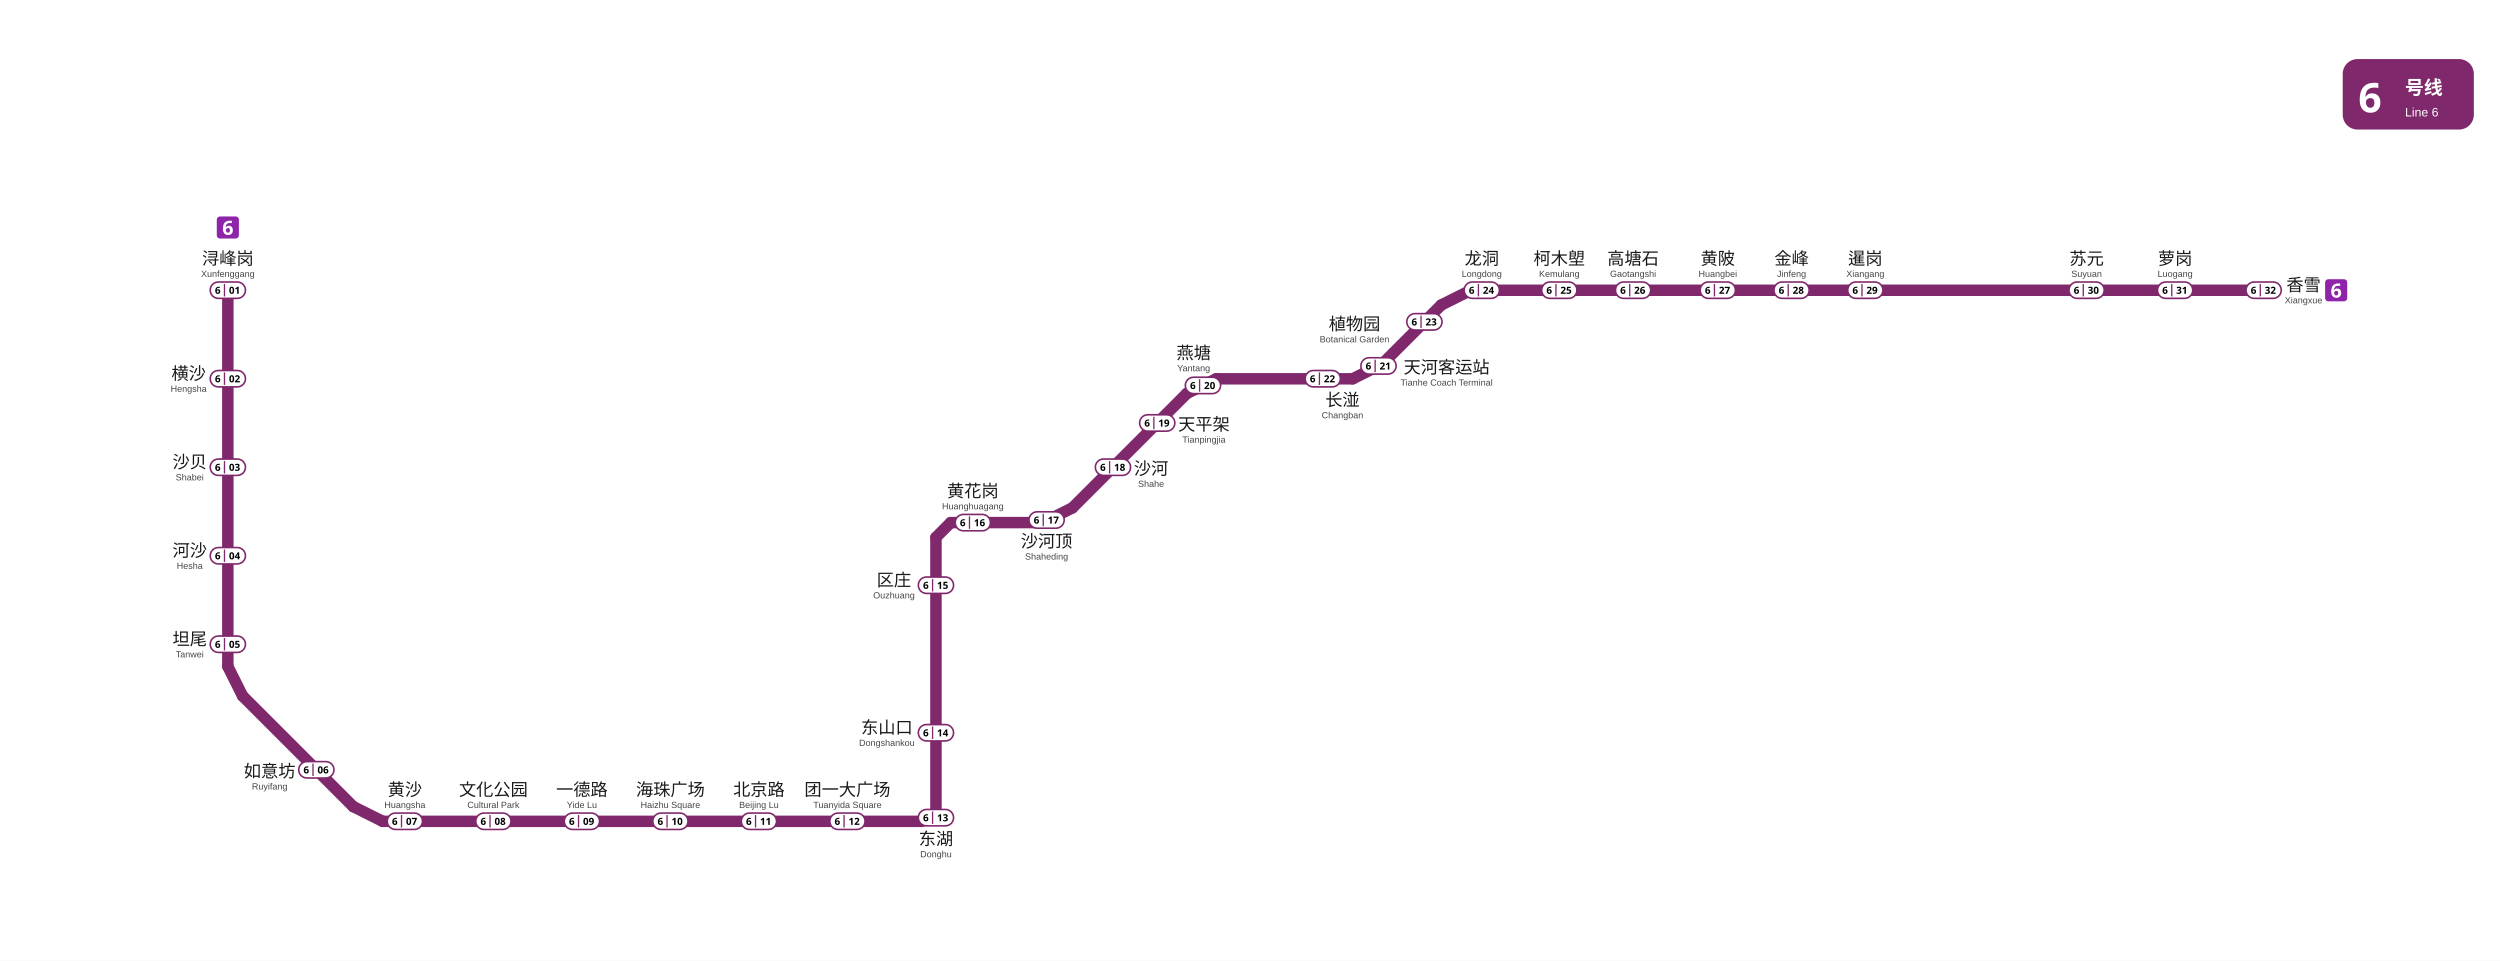
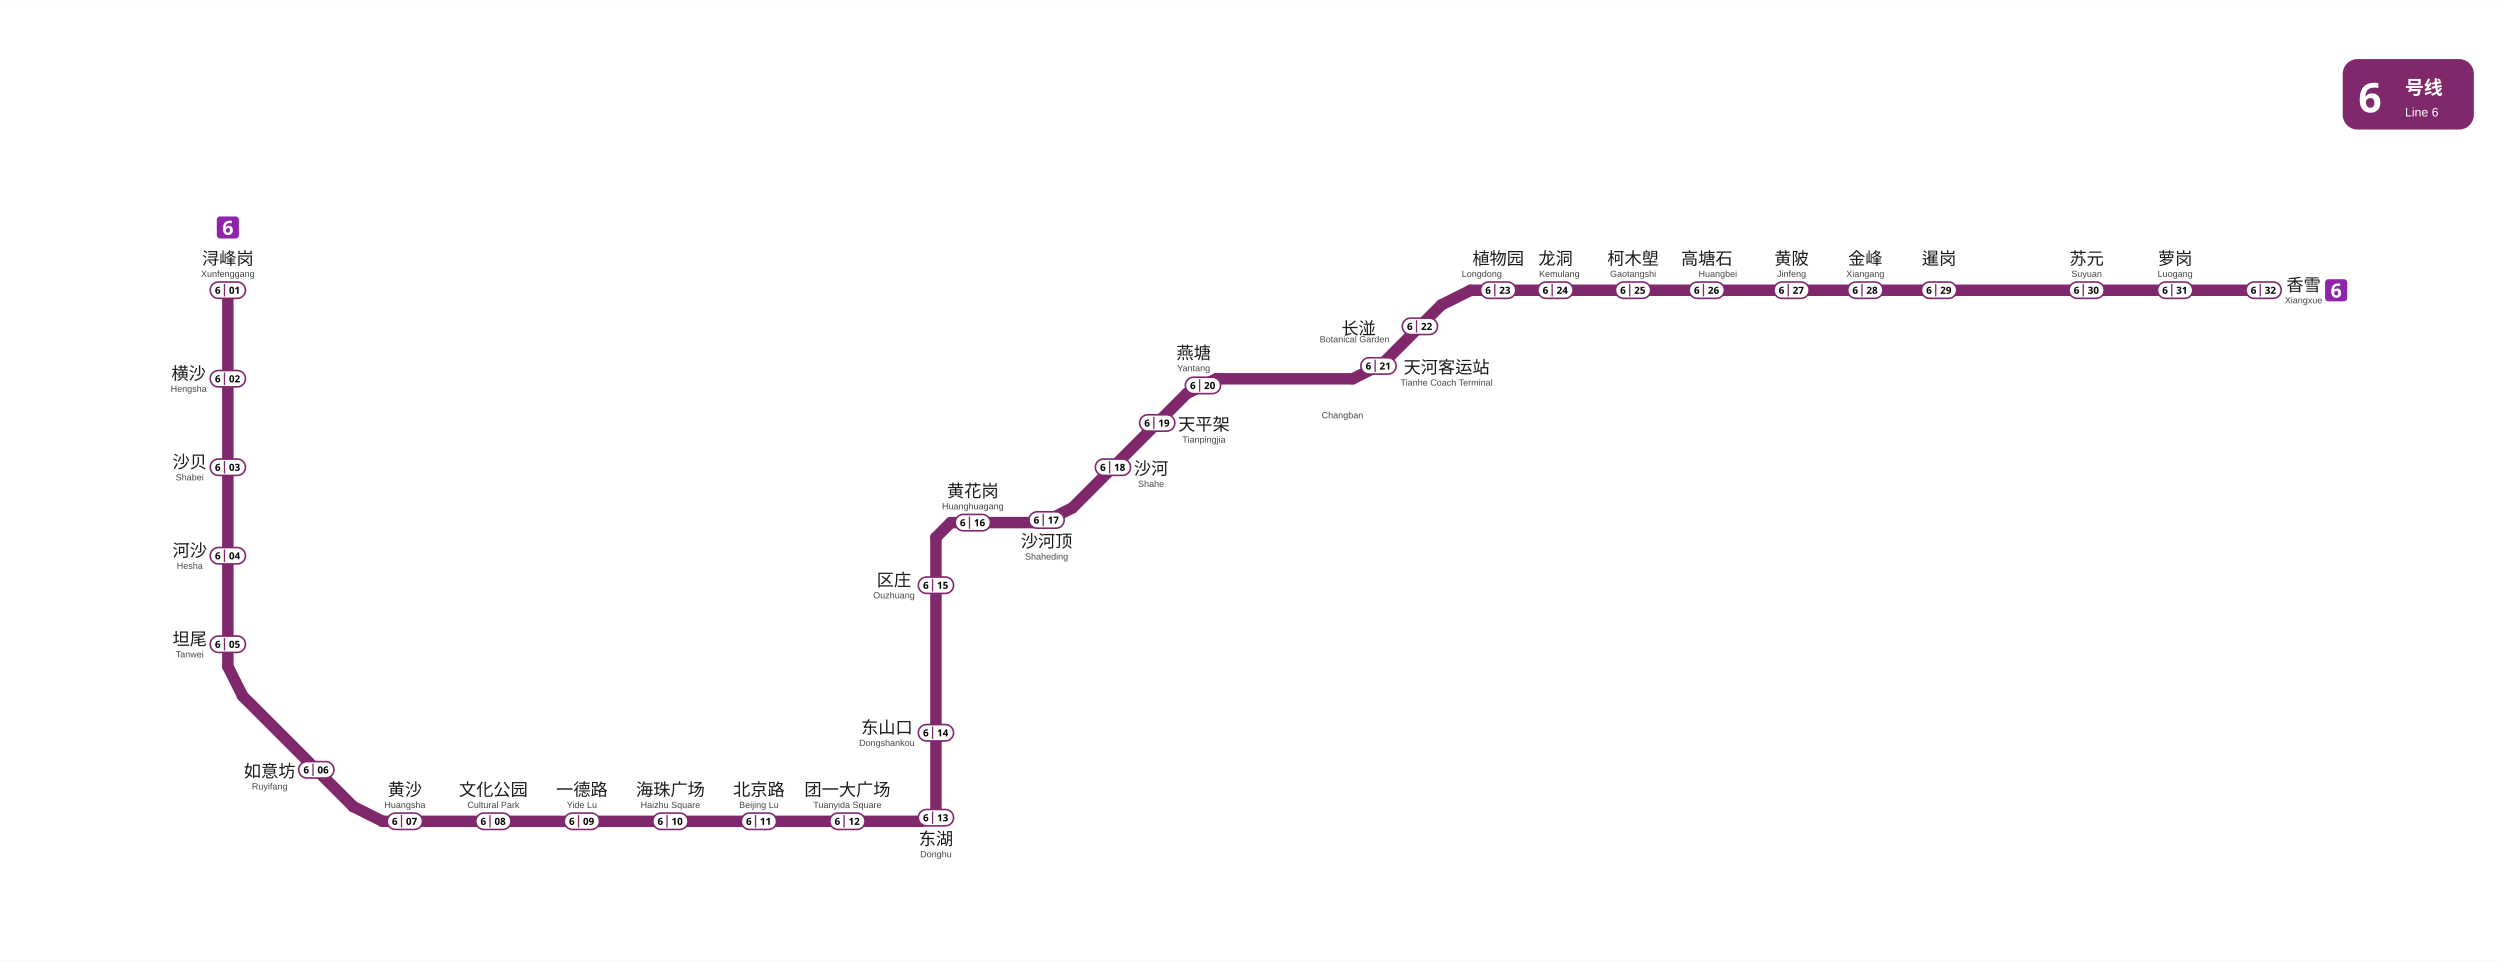
<svg xmlns="http://www.w3.org/2000/svg" viewBox="927.5 563.2 1525.2 586.0" data-pins="一德路,东山口,东湖,北京路,区庄,团一大广场,坦尾,天平架,天河客运站,如意坊,文化公园,暹岗,柯木塱,植物园,横沙,沙河,沙河顶,沙贝,河沙,浔峰岗,海珠广场,燕塘,苏元,萝岗,金峰,长湴,香雪,高塘石,黄沙,黄花岗,黄陂,龙洞" width="1525" height="586">
  <rect x="927.5" y="563.2" width="1525.245" height="586.05" fill="#ffffff" />
  <g id="走廊">
    <line x1="1066.50" y1="740.25" x2="1066.50" y2="969.75" style="fill:none;stroke:#80286c;stroke-width:7;stroke-linecap:round" />
    <line x1="1066.50" y1="969.75" x2="1075.50" y2="987.75" style="fill:none;stroke:#80286c;stroke-width:7;stroke-linecap:round" />
    <line x1="1075.50" y1="987.75" x2="1143.00" y2="1055.25" style="fill:none;stroke:#80286c;stroke-width:7;stroke-linecap:round" />
    <line x1="1143.00" y1="1055.25" x2="1161.00" y2="1064.25" style="fill:none;stroke:#80286c;stroke-width:7;stroke-linecap:round" />
    <line x1="1161.00" y1="1064.25" x2="1489.50" y2="1064.25" style="fill:none;stroke:#80286c;stroke-width:7;stroke-linecap:round" />
    <line x1="1489.50" y1="1064.25" x2="1498.50" y2="1062.00" style="fill:none;stroke:#80286c;stroke-width:7;stroke-linecap:round" />
    <line x1="1498.50" y1="891.00" x2="1498.50" y2="1062.00" style="fill:none;stroke:#80286c;stroke-width:7;stroke-linecap:round" />
    <line x1="1498.50" y1="891.00" x2="1507.50" y2="882.00" style="fill:none;stroke:#80286c;stroke-width:7;stroke-linecap:round" />
    <line x1="1507.50" y1="882.00" x2="1563.75" y2="882.00" style="fill:none;stroke:#80286c;stroke-width:7;stroke-linecap:round" />
    <line x1="1563.75" y1="882.00" x2="1581.75" y2="873.00" style="fill:none;stroke:#80286c;stroke-width:7;stroke-linecap:round" />
    <line x1="1581.75" y1="873.00" x2="1651.50" y2="803.25" style="fill:none;stroke:#80286c;stroke-width:7;stroke-linecap:round" />
    <line x1="1651.50" y1="803.25" x2="1669.50" y2="794.25" style="fill:none;stroke:#80286c;stroke-width:7;stroke-linecap:round" />
    <line x1="1669.50" y1="794.25" x2="1752.75" y2="794.25" style="fill:none;stroke:#80286c;stroke-width:7;stroke-linecap:round" />
    <line x1="1752.75" y1="794.25" x2="1770.75" y2="785.25" style="fill:none;stroke:#80286c;stroke-width:7;stroke-linecap:round" />
    <line x1="1770.75" y1="785.25" x2="1806.75" y2="749.25" style="fill:none;stroke:#80286c;stroke-width:7;stroke-linecap:round" />
    <line x1="1806.75" y1="749.25" x2="1824.75" y2="740.25" style="fill:none;stroke:#80286c;stroke-width:7;stroke-linecap:round" />
    <line x1="1824.75" y1="740.25" x2="2308.50" y2="740.25" style="fill:none;stroke:#80286c;stroke-width:7;stroke-linecap:round" />
  </g>
  <g id="线路徽标">
    <g data-badge="header" transform="translate(2356.74 599.2)" data-ink="#FFFFFF" data-box="2356.7,599.2,2436.7,642.2" data-chip="2356.7,599.2,2436.7,642.2">
      <rect x="0" y="0" width="80.0" height="43.0" rx="9.0" fill="#80286c" />
      <text x="9.5" y="32.5" font-family="'Microsoft YaHei', sans-serif" font-size="25" font-weight="bold" fill="#FFFFFF">6</text>
      <text x="38.0" y="21.5" font-family="'Microsoft YaHei', sans-serif" font-size="11.5" font-weight="600" fill="#FFFFFF">号线</text>
      <text x="38.0" y="35.0" font-family="Arial, sans-serif" font-size="7.5" fill="#FFFFFF">Line 6</text>
    </g>
    <g data-badge="chip" transform="translate(2346 733.505)" data-box="2346.0,733.5,2359.5,747.0">
      <path d="M11.54 13.49h-9.59c-1.07 0 -1.95 -0.88 -1.95 -1.95v-9.59c0 -1.07 0.88 -1.95 1.95 -1.95h9.59c1.07 0 1.95 0.88 1.95 1.95v9.59C13.49 12.61 12.61 13.49 11.54 13.49z" fill="#8E24AA" />
      <path d="M3.73 7.6c0 -0.49 0.04 -0.97 0.11 -1.46c0.07 -0.48 0.2 -0.94 0.38 -1.37c0.18 -0.43 0.43 -0.81 0.76 -1.14c0.32 -0.33 0.74 -0.59 1.24 -0.78c0.5 -0.19 1.11 -0.28 1.82 -0.28c0.17 0 0.36 0.01 0.59 0.02c0.22 0.01 0.41 0.03 0.56 0.07v1.45c-0.15 -0.03 -0.32 -0.06 -0.5 -0.08c-0.18 -0.02 -0.36 -0.04 -0.53 -0.04c-0.71 0 -1.26 0.11 -1.65 0.34c-0.39 0.22 -0.66 0.54 -0.82 0.94c-0.16 0.4 -0.25 0.87 -0.28 1.4h0.07c0.16 -0.28 0.39 -0.52 0.69 -0.71c0.3 -0.19 0.69 -0.29 1.17 -0.29c0.75 0 1.35 0.24 1.79 0.71c0.44 0.47 0.66 1.14 0.66 2c0 0.93 -0.26 1.66 -0.79 2.18c-0.52 0.53 -1.23 0.79 -2.13 0.79c-0.58 0 -1.11 -0.13 -1.58 -0.4c-0.47 -0.27 -0.85 -0.68 -1.13 -1.24C3.87 9.17 3.73 8.46 3.73 7.6zM6.82 9.91c0.35 0 0.64 -0.12 0.86 -0.37s0.34 -0.62 0.34 -1.13c0 -0.42 -0.1 -0.74 -0.29 -0.98c-0.19 -0.24 -0.48 -0.36 -0.88 -0.36c-0.27 0 -0.51 0.06 -0.7 0.18c-0.2 0.12 -0.35 0.27 -0.46 0.45c-0.11 0.18 -0.17 0.37 -0.17 0.56c0 0.26 0.05 0.52 0.14 0.78c0.1 0.26 0.24 0.47 0.44 0.63C6.31 9.83 6.54 9.91 6.82 9.91z" fill="#FFFFFF" />
    </g>
    <g data-badge="chip" transform="translate(1059.76 695.21)" data-box="1059.8,695.2,1073.2,708.7">
      <path d="M11.54 13.49h-9.59c-1.07 0 -1.95 -0.88 -1.95 -1.95v-9.59c0 -1.07 0.88 -1.95 1.95 -1.95h9.59c1.07 0 1.95 0.88 1.95 1.95v9.59C13.49 12.61 12.61 13.49 11.54 13.49z" fill="#8E24AA" />
      <path d="M3.73 7.6c0 -0.49 0.04 -0.97 0.11 -1.46c0.07 -0.48 0.2 -0.94 0.38 -1.37c0.18 -0.43 0.43 -0.81 0.76 -1.14c0.32 -0.33 0.74 -0.59 1.24 -0.78c0.5 -0.19 1.11 -0.28 1.82 -0.28c0.17 0 0.36 0.01 0.59 0.02c0.22 0.01 0.41 0.03 0.56 0.07v1.45c-0.15 -0.03 -0.32 -0.06 -0.5 -0.08c-0.18 -0.02 -0.36 -0.04 -0.53 -0.04c-0.71 0 -1.26 0.11 -1.65 0.34c-0.39 0.22 -0.66 0.54 -0.82 0.94c-0.16 0.4 -0.25 0.87 -0.28 1.4h0.07c0.16 -0.28 0.39 -0.52 0.69 -0.71c0.3 -0.19 0.69 -0.29 1.17 -0.29c0.75 0 1.35 0.24 1.79 0.71c0.44 0.47 0.66 1.14 0.66 2c0 0.93 -0.26 1.66 -0.79 2.18c-0.52 0.53 -1.23 0.79 -2.13 0.79c-0.58 0 -1.11 -0.13 -1.58 -0.4c-0.47 -0.27 -0.85 -0.68 -1.13 -1.24C3.87 9.17 3.73 8.46 3.73 7.6zM6.82 9.91c0.35 0 0.64 -0.12 0.86 -0.37s0.34 -0.62 0.34 -1.13c0 -0.42 -0.1 -0.74 -0.29 -0.98c-0.19 -0.24 -0.48 -0.36 -0.88 -0.36c-0.27 0 -0.51 0.06 -0.7 0.18c-0.2 0.12 -0.35 0.27 -0.46 0.45c-0.11 0.18 -0.17 0.37 -0.17 0.56c0 0.26 0.05 0.52 0.14 0.78c0.1 0.26 0.24 0.47 0.44 0.63C6.31 9.83 6.54 9.91 6.82 9.91z" fill="#FFFFFF" />
    </g>
  </g>
  <g id="站名标注" font-family="'Microsoft YaHei', 'PingFang SC', sans-serif">
    <text x="2332.85" y="740.73" text-anchor="middle" font-size="10.5" font-weight="500" fill="#1a1a1a">香雪</text>
    <text x="2332.85" y="748.23" text-anchor="middle" font-size="5.5" font-family="Arial, sans-serif" fill="#444444">Xiangxue</text>
    <text x="2254.50" y="724.60" text-anchor="middle" font-size="10.5" font-weight="500" fill="#1a1a1a">萝岗</text>
    <text x="2254.50" y="732.10" text-anchor="middle" font-size="5.5" font-family="Arial, sans-serif" fill="#444444">Luogang</text>
    <text x="2200.50" y="724.60" text-anchor="middle" font-size="10.5" font-weight="500" fill="#1a1a1a">苏元</text>
    <text x="2200.50" y="732.10" text-anchor="middle" font-size="5.5" font-family="Arial, sans-serif" fill="#444444">Suyuan</text>
-     <text x="2065.50" y="724.60" text-anchor="middle" font-size="10.5" font-weight="500" fill="#1a1a1a">暹岗</text>
+     <text x="2110.50" y="724.60" text-anchor="middle" font-size="10.5" font-weight="500" fill="#1a1a1a">暹岗</text>
    <text x="2065.50" y="732.10" text-anchor="middle" font-size="5.5" font-family="Arial, sans-serif" fill="#444444">Xiangang</text>
-     <text x="2020.50" y="724.60" text-anchor="middle" font-size="10.5" font-weight="500" fill="#1a1a1a">金峰</text>
+     <text x="2065.50" y="724.60" text-anchor="middle" font-size="10.5" font-weight="500" fill="#1a1a1a">金峰</text>
    <text x="2020.50" y="732.10" text-anchor="middle" font-size="5.5" font-family="Arial, sans-serif" fill="#444444">Jinfeng</text>
-     <text x="1975.50" y="724.60" text-anchor="middle" font-size="10.5" font-weight="500" fill="#1a1a1a">黄陂</text>
+     <text x="2020.50" y="724.60" text-anchor="middle" font-size="10.5" font-weight="500" fill="#1a1a1a">黄陂</text>
    <text x="1975.50" y="732.10" text-anchor="middle" font-size="5.5" font-family="Arial, sans-serif" fill="#444444">Huangbei</text>
-     <text x="1923.80" y="724.60" text-anchor="middle" font-size="10.5" font-weight="500" fill="#1a1a1a">高塘石</text>
+     <text x="1968.80" y="724.60" text-anchor="middle" font-size="10.5" font-weight="500" fill="#1a1a1a">高塘石</text>
    <text x="1923.80" y="732.10" text-anchor="middle" font-size="5.5" font-family="Arial, sans-serif" fill="#444444">Gaotangshi</text>
-     <text x="1878.80" y="724.60" text-anchor="middle" font-size="10.5" font-weight="500" fill="#1a1a1a">柯木塱</text>
+     <text x="1923.80" y="724.60" text-anchor="middle" font-size="10.5" font-weight="500" fill="#1a1a1a">柯木塱</text>
    <text x="1878.80" y="732.10" text-anchor="middle" font-size="5.5" font-family="Arial, sans-serif" fill="#444444">Kemulang</text>
-     <text x="1831.50" y="724.60" text-anchor="middle" font-size="10.5" font-weight="500" fill="#1a1a1a">龙洞</text>
+     <text x="1876.50" y="724.60" text-anchor="middle" font-size="10.5" font-weight="500" fill="#1a1a1a">龙洞</text>
    <text x="1831.50" y="732.10" text-anchor="middle" font-size="5.5" font-family="Arial, sans-serif" fill="#444444">Longdong</text>
-     <text x="1746.50" y="810.86" text-anchor="middle" font-size="10.5" font-weight="500" fill="#1a1a1a">长湴</text>
+     <text x="1756.35" y="767.28" text-anchor="middle" font-size="10.5" font-weight="500" fill="#1a1a1a">长湴</text>
    <text x="1746.50" y="818.36" text-anchor="middle" font-size="5.5" font-family="Arial, sans-serif" fill="#444444">Changban</text>
    <text x="1662.00" y="825.73" text-anchor="middle" font-size="10.5" font-weight="500" fill="#1a1a1a">天平架</text>
    <text x="1662.00" y="833.23" text-anchor="middle" font-size="5.5" font-family="Arial, sans-serif" fill="#444444">Tianpingjia</text>
    <text x="1629.75" y="852.73" text-anchor="middle" font-size="10.5" font-weight="500" fill="#1a1a1a">沙河</text>
    <text x="1629.75" y="860.23" text-anchor="middle" font-size="5.5" font-family="Arial, sans-serif" fill="#444444">Shahe</text>
    <text x="1472.90" y="920.73" text-anchor="middle" font-size="10.5" font-weight="500" fill="#1a1a1a">区庄</text>
    <text x="1472.90" y="928.23" text-anchor="middle" font-size="5.5" font-family="Arial, sans-serif" fill="#444444">Ouzhuang</text>
    <text x="1468.55" y="1010.73" text-anchor="middle" font-size="10.5" font-weight="500" fill="#1a1a1a">东山口</text>
    <text x="1468.55" y="1018.23" text-anchor="middle" font-size="5.5" font-family="Arial, sans-serif" fill="#444444">Dongshankou</text>
    <text x="1444.50" y="1048.60" text-anchor="middle" font-size="10.5" font-weight="500" fill="#1a1a1a">团一大广场</text>
    <text x="1444.50" y="1056.10" text-anchor="middle" font-size="5.5" font-family="Arial, sans-serif" fill="#444444">Tuanyida Square</text>
    <text x="1390.50" y="1048.60" text-anchor="middle" font-size="10.5" font-weight="500" fill="#1a1a1a">北京路</text>
    <text x="1390.50" y="1056.10" text-anchor="middle" font-size="5.5" font-family="Arial, sans-serif" fill="#444444">Beijing Lu</text>
    <text x="1336.50" y="1048.60" text-anchor="middle" font-size="10.5" font-weight="500" fill="#1a1a1a">海珠广场</text>
    <text x="1336.50" y="1056.10" text-anchor="middle" font-size="5.5" font-family="Arial, sans-serif" fill="#444444">Haizhu Square</text>
    <text x="1282.50" y="1048.60" text-anchor="middle" font-size="10.5" font-weight="500" fill="#1a1a1a">一德路</text>
    <text x="1282.50" y="1056.10" text-anchor="middle" font-size="5.5" font-family="Arial, sans-serif" fill="#444444">Yide Lu</text>
    <text x="1228.50" y="1048.60" text-anchor="middle" font-size="10.5" font-weight="500" fill="#1a1a1a">文化公园</text>
    <text x="1228.50" y="1056.10" text-anchor="middle" font-size="5.5" font-family="Arial, sans-serif" fill="#444444">Cultural Park</text>
    <text x="1174.50" y="1048.60" text-anchor="middle" font-size="10.5" font-weight="500" fill="#1a1a1a">黄沙</text>
    <text x="1174.50" y="1056.10" text-anchor="middle" font-size="5.5" font-family="Arial, sans-serif" fill="#444444">Huangsha</text>
    <text x="1092.00" y="1037.33" text-anchor="middle" font-size="10.5" font-weight="500" fill="#1a1a1a">如意坊</text>
    <text x="1092.00" y="1044.83" text-anchor="middle" font-size="5.5" font-family="Arial, sans-serif" fill="#444444">Ruyifang</text>
    <text x="1043.25" y="956.73" text-anchor="middle" font-size="10.5" font-weight="500" fill="#1a1a1a">坦尾</text>
    <text x="1043.25" y="964.23" text-anchor="middle" font-size="5.5" font-family="Arial, sans-serif" fill="#444444">Tanwei</text>
    <text x="1043.25" y="902.73" text-anchor="middle" font-size="10.5" font-weight="500" fill="#1a1a1a">河沙</text>
    <text x="1043.25" y="910.23" text-anchor="middle" font-size="5.5" font-family="Arial, sans-serif" fill="#444444">Hesha</text>
    <text x="1043.25" y="848.73" text-anchor="middle" font-size="10.5" font-weight="500" fill="#1a1a1a">沙贝</text>
    <text x="1043.25" y="856.23" text-anchor="middle" font-size="5.5" font-family="Arial, sans-serif" fill="#444444">Shabei</text>
    <text x="1042.60" y="794.73" text-anchor="middle" font-size="10.5" font-weight="500" fill="#1a1a1a">横沙</text>
    <text x="1042.60" y="802.23" text-anchor="middle" font-size="5.5" font-family="Arial, sans-serif" fill="#444444">Hengsha</text>
    <text x="1066.50" y="724.60" text-anchor="middle" font-size="10.5" font-weight="500" fill="#1a1a1a">浔峰岗</text>
    <text x="1066.50" y="732.10" text-anchor="middle" font-size="5.5" font-family="Arial, sans-serif" fill="#444444">Xunfenggang</text>
-     <text x="1753.85" y="764.53" text-anchor="middle" font-size="10.5" font-weight="500" fill="#1a1a1a">植物园</text>
+     <text x="1841.50" y="724.60" text-anchor="middle" font-size="10.5" font-weight="500" fill="#1a1a1a">植物园</text>
    <text x="1753.85" y="772.03" text-anchor="middle" font-size="5.5" font-family="Arial, sans-serif" fill="#444444">Botanical Garden</text>
    <text x="1810.04" y="790.93" text-anchor="middle" font-size="10.5" font-weight="500" fill="#1a1a1a">天河客运站</text>
    <text x="1810.04" y="798.43" text-anchor="middle" font-size="5.5" font-family="Arial, sans-serif" fill="#444444">Tianhe Coach Terminal</text>
    <text x="1655.74" y="782.16" text-anchor="middle" font-size="10.5" font-weight="500" fill="#1a1a1a">燕塘</text>
    <text x="1655.74" y="789.66" text-anchor="middle" font-size="5.5" font-family="Arial, sans-serif" fill="#444444">Yantang</text>
    <text x="1566.00" y="897.06" text-anchor="middle" font-size="10.5" font-weight="500" fill="#1a1a1a">沙河顶</text>
    <text x="1566.00" y="904.56" text-anchor="middle" font-size="5.5" font-family="Arial, sans-serif" fill="#444444">Shaheding</text>
    <text x="1521.00" y="866.40" text-anchor="middle" font-size="10.5" font-weight="500" fill="#1a1a1a">黄花岗</text>
    <text x="1521.00" y="873.90" text-anchor="middle" font-size="5.5" font-family="Arial, sans-serif" fill="#444444">Huanghuagang</text>
    <text x="1498.50" y="1078.66" text-anchor="middle" font-size="10.5" font-weight="500" fill="#1a1a1a">东湖</text>
    <text x="1498.50" y="1086.16" text-anchor="middle" font-size="5.5" font-family="Arial, sans-serif" fill="#444444">Donghu</text>
  </g>
  <g id="编号牌" font-family="'Microsoft YaHei', 'PingFang SC', sans-serif">
    <rect x="2297.75" y="735.20" width="21.50" height="10.00" rx="5.00" fill="#FFFFFF" stroke="#80286c" stroke-width="1.0" />
    <line x1="2306.45" y1="736.40" x2="2306.45" y2="744.00" stroke="#80286c" stroke-width="0.8" />
    <text x="2302.35" y="740.08" text-anchor="middle" dominant-baseline="central" font-size="6.0" font-weight="700" fill="#000000">6</text>
    <text x="2312.60" y="740.08" text-anchor="middle" dominant-baseline="central" font-size="6.0" font-weight="700" fill="#000000">32</text>
    <rect x="2243.75" y="735.20" width="21.50" height="10.00" rx="5.00" fill="#FFFFFF" stroke="#80286c" stroke-width="1.0" />
    <line x1="2252.45" y1="736.40" x2="2252.45" y2="744.00" stroke="#80286c" stroke-width="0.8" />
    <text x="2248.35" y="740.08" text-anchor="middle" dominant-baseline="central" font-size="6.0" font-weight="700" fill="#000000">6</text>
    <text x="2258.60" y="740.08" text-anchor="middle" dominant-baseline="central" font-size="6.0" font-weight="700" fill="#000000">31</text>
    <rect x="2189.75" y="735.20" width="21.50" height="10.00" rx="5.00" fill="#FFFFFF" stroke="#80286c" stroke-width="1.0" />
    <line x1="2198.45" y1="736.40" x2="2198.45" y2="744.00" stroke="#80286c" stroke-width="0.8" />
    <text x="2194.35" y="740.08" text-anchor="middle" dominant-baseline="central" font-size="6.0" font-weight="700" fill="#000000">6</text>
    <text x="2204.60" y="740.08" text-anchor="middle" dominant-baseline="central" font-size="6.0" font-weight="700" fill="#000000">30</text>
+     <rect x="2099.75" y="735.20" width="21.50" height="10.00" rx="5.00" fill="#FFFFFF" stroke="#80286c" stroke-width="1.0" />
+     <line x1="2108.45" y1="736.40" x2="2108.45" y2="744.00" stroke="#80286c" stroke-width="0.8" />
+     <text x="2104.35" y="740.08" text-anchor="middle" dominant-baseline="central" font-size="6.0" font-weight="700" fill="#000000">6</text>
+     <text x="2114.60" y="740.08" text-anchor="middle" dominant-baseline="central" font-size="6.0" font-weight="700" fill="#000000">29</text>
    <rect x="2054.75" y="735.20" width="21.50" height="10.00" rx="5.00" fill="#FFFFFF" stroke="#80286c" stroke-width="1.0" />
    <line x1="2063.45" y1="736.40" x2="2063.45" y2="744.00" stroke="#80286c" stroke-width="0.8" />
    <text x="2059.35" y="740.08" text-anchor="middle" dominant-baseline="central" font-size="6.0" font-weight="700" fill="#000000">6</text>
-     <text x="2069.60" y="740.08" text-anchor="middle" dominant-baseline="central" font-size="6.0" font-weight="700" fill="#000000">29</text>
+     <text x="2069.60" y="740.08" text-anchor="middle" dominant-baseline="central" font-size="6.0" font-weight="700" fill="#000000">28</text>
    <rect x="2009.75" y="735.20" width="21.50" height="10.00" rx="5.00" fill="#FFFFFF" stroke="#80286c" stroke-width="1.0" />
    <line x1="2018.45" y1="736.40" x2="2018.45" y2="744.00" stroke="#80286c" stroke-width="0.8" />
    <text x="2014.35" y="740.08" text-anchor="middle" dominant-baseline="central" font-size="6.0" font-weight="700" fill="#000000">6</text>
-     <text x="2024.60" y="740.08" text-anchor="middle" dominant-baseline="central" font-size="6.0" font-weight="700" fill="#000000">28</text>
-     <rect x="1964.75" y="735.20" width="21.50" height="10.00" rx="5.00" fill="#FFFFFF" stroke="#80286c" stroke-width="1.0" />
-     <line x1="1973.45" y1="736.40" x2="1973.45" y2="744.00" stroke="#80286c" stroke-width="0.8" />
-     <text x="1969.35" y="740.08" text-anchor="middle" dominant-baseline="central" font-size="6.0" font-weight="700" fill="#000000">6</text>
-     <text x="1979.60" y="740.08" text-anchor="middle" dominant-baseline="central" font-size="6.0" font-weight="700" fill="#000000">27</text>
+     <text x="2024.60" y="740.08" text-anchor="middle" dominant-baseline="central" font-size="6.0" font-weight="700" fill="#000000">27</text>
+     <rect x="1958.05" y="735.20" width="21.50" height="10.00" rx="5.00" fill="#FFFFFF" stroke="#80286c" stroke-width="1.0" />
+     <line x1="1966.75" y1="736.40" x2="1966.75" y2="744.00" stroke="#80286c" stroke-width="0.8" />
+     <text x="1962.65" y="740.08" text-anchor="middle" dominant-baseline="central" font-size="6.0" font-weight="700" fill="#000000">6</text>
+     <text x="1972.90" y="740.08" text-anchor="middle" dominant-baseline="central" font-size="6.0" font-weight="700" fill="#000000">26</text>
    <rect x="1913.05" y="735.20" width="21.50" height="10.00" rx="5.00" fill="#FFFFFF" stroke="#80286c" stroke-width="1.0" />
    <line x1="1921.75" y1="736.40" x2="1921.75" y2="744.00" stroke="#80286c" stroke-width="0.8" />
    <text x="1917.65" y="740.08" text-anchor="middle" dominant-baseline="central" font-size="6.0" font-weight="700" fill="#000000">6</text>
-     <text x="1927.90" y="740.08" text-anchor="middle" dominant-baseline="central" font-size="6.0" font-weight="700" fill="#000000">26</text>
-     <rect x="1868.05" y="735.20" width="21.50" height="10.00" rx="5.00" fill="#FFFFFF" stroke="#80286c" stroke-width="1.0" />
-     <line x1="1876.75" y1="736.40" x2="1876.75" y2="744.00" stroke="#80286c" stroke-width="0.8" />
-     <text x="1872.65" y="740.08" text-anchor="middle" dominant-baseline="central" font-size="6.0" font-weight="700" fill="#000000">6</text>
-     <text x="1882.90" y="740.08" text-anchor="middle" dominant-baseline="central" font-size="6.0" font-weight="700" fill="#000000">25</text>
-     <rect x="1820.75" y="735.20" width="21.50" height="10.00" rx="5.00" fill="#FFFFFF" stroke="#80286c" stroke-width="1.0" />
-     <line x1="1829.45" y1="736.40" x2="1829.45" y2="744.00" stroke="#80286c" stroke-width="0.8" />
-     <text x="1825.35" y="740.08" text-anchor="middle" dominant-baseline="central" font-size="6.0" font-weight="700" fill="#000000">6</text>
-     <text x="1835.60" y="740.08" text-anchor="middle" dominant-baseline="central" font-size="6.0" font-weight="700" fill="#000000">24</text>
-     <rect x="1785.75" y="754.50" width="21.50" height="10.00" rx="5.00" fill="#FFFFFF" stroke="#80286c" stroke-width="1.0" />
-     <line x1="1794.45" y1="755.70" x2="1794.45" y2="763.30" stroke="#80286c" stroke-width="0.8" />
-     <text x="1790.35" y="759.38" text-anchor="middle" dominant-baseline="central" font-size="6.0" font-weight="700" fill="#000000">6</text>
-     <text x="1800.60" y="759.38" text-anchor="middle" dominant-baseline="central" font-size="6.0" font-weight="700" fill="#000000">23</text>
-     <rect x="1723.75" y="789.20" width="21.50" height="10.00" rx="5.00" fill="#FFFFFF" stroke="#80286c" stroke-width="1.0" />
-     <line x1="1732.45" y1="790.40" x2="1732.45" y2="798.00" stroke="#80286c" stroke-width="0.8" />
-     <text x="1728.35" y="794.08" text-anchor="middle" dominant-baseline="central" font-size="6.0" font-weight="700" fill="#000000">6</text>
-     <text x="1738.60" y="794.08" text-anchor="middle" dominant-baseline="central" font-size="6.0" font-weight="700" fill="#000000">22</text>
+     <text x="1927.90" y="740.08" text-anchor="middle" dominant-baseline="central" font-size="6.0" font-weight="700" fill="#000000">25</text>
+     <rect x="1865.75" y="735.20" width="21.50" height="10.00" rx="5.00" fill="#FFFFFF" stroke="#80286c" stroke-width="1.0" />
+     <line x1="1874.45" y1="736.40" x2="1874.45" y2="744.00" stroke="#80286c" stroke-width="0.8" />
+     <text x="1870.35" y="740.08" text-anchor="middle" dominant-baseline="central" font-size="6.0" font-weight="700" fill="#000000">6</text>
+     <text x="1880.60" y="740.08" text-anchor="middle" dominant-baseline="central" font-size="6.0" font-weight="700" fill="#000000">24</text>
+     <rect x="1830.75" y="735.20" width="21.50" height="10.00" rx="5.00" fill="#FFFFFF" stroke="#80286c" stroke-width="1.0" />
+     <line x1="1839.45" y1="736.40" x2="1839.45" y2="744.00" stroke="#80286c" stroke-width="0.8" />
+     <text x="1835.35" y="740.08" text-anchor="middle" dominant-baseline="central" font-size="6.0" font-weight="700" fill="#000000">6</text>
+     <text x="1845.60" y="740.08" text-anchor="middle" dominant-baseline="central" font-size="6.0" font-weight="700" fill="#000000">23</text>
+     <rect x="1783.00" y="757.25" width="21.50" height="10.00" rx="5.00" fill="#FFFFFF" stroke="#80286c" stroke-width="1.0" />
+     <line x1="1791.70" y1="758.45" x2="1791.70" y2="766.05" stroke="#80286c" stroke-width="0.8" />
+     <text x="1787.60" y="762.13" text-anchor="middle" dominant-baseline="central" font-size="6.0" font-weight="700" fill="#000000">6</text>
+     <text x="1797.85" y="762.13" text-anchor="middle" dominant-baseline="central" font-size="6.0" font-weight="700" fill="#000000">22</text>
    <rect x="1757.75" y="781.40" width="21.50" height="10.00" rx="5.00" fill="#FFFFFF" stroke="#80286c" stroke-width="1.0" />
    <line x1="1766.45" y1="782.60" x2="1766.45" y2="790.20" stroke="#80286c" stroke-width="0.8" />
    <text x="1762.35" y="786.28" text-anchor="middle" dominant-baseline="central" font-size="6.0" font-weight="700" fill="#000000">6</text>
    <text x="1772.60" y="786.28" text-anchor="middle" dominant-baseline="central" font-size="6.0" font-weight="700" fill="#000000">21</text>
    <rect x="1650.65" y="793.30" width="21.50" height="10.00" rx="5.00" fill="#FFFFFF" stroke="#80286c" stroke-width="1.0" />
    <line x1="1659.35" y1="794.50" x2="1659.35" y2="802.10" stroke="#80286c" stroke-width="0.8" />
    <text x="1655.25" y="798.18" text-anchor="middle" dominant-baseline="central" font-size="6.0" font-weight="700" fill="#000000">6</text>
    <text x="1665.50" y="798.18" text-anchor="middle" dominant-baseline="central" font-size="6.0" font-weight="700" fill="#000000">20</text>
    <rect x="1622.75" y="816.20" width="21.50" height="10.00" rx="5.00" fill="#FFFFFF" stroke="#80286c" stroke-width="1.0" />
    <line x1="1631.45" y1="817.40" x2="1631.45" y2="825.00" stroke="#80286c" stroke-width="0.8" />
    <text x="1627.35" y="821.08" text-anchor="middle" dominant-baseline="central" font-size="6.0" font-weight="700" fill="#000000">6</text>
    <text x="1637.60" y="821.08" text-anchor="middle" dominant-baseline="central" font-size="6.0" font-weight="700" fill="#000000">19</text>
    <rect x="1595.75" y="843.20" width="21.50" height="10.00" rx="5.00" fill="#FFFFFF" stroke="#80286c" stroke-width="1.0" />
    <line x1="1604.45" y1="844.40" x2="1604.45" y2="852.00" stroke="#80286c" stroke-width="0.8" />
    <text x="1600.35" y="848.08" text-anchor="middle" dominant-baseline="central" font-size="6.0" font-weight="700" fill="#000000">6</text>
    <text x="1610.60" y="848.08" text-anchor="middle" dominant-baseline="central" font-size="6.0" font-weight="700" fill="#000000">18</text>
    <rect x="1555.25" y="875.40" width="21.50" height="10.00" rx="5.00" fill="#FFFFFF" stroke="#80286c" stroke-width="1.0" />
    <line x1="1563.95" y1="876.60" x2="1563.95" y2="884.20" stroke="#80286c" stroke-width="0.8" />
    <text x="1559.85" y="880.28" text-anchor="middle" dominant-baseline="central" font-size="6.0" font-weight="700" fill="#000000">6</text>
    <text x="1570.10" y="880.28" text-anchor="middle" dominant-baseline="central" font-size="6.0" font-weight="700" fill="#000000">17</text>
    <rect x="1510.25" y="877.00" width="21.50" height="10.00" rx="5.00" fill="#FFFFFF" stroke="#80286c" stroke-width="1.0" />
    <line x1="1518.95" y1="878.20" x2="1518.95" y2="885.80" stroke="#80286c" stroke-width="0.8" />
    <text x="1514.85" y="881.88" text-anchor="middle" dominant-baseline="central" font-size="6.0" font-weight="700" fill="#000000">6</text>
    <text x="1525.10" y="881.88" text-anchor="middle" dominant-baseline="central" font-size="6.0" font-weight="700" fill="#000000">16</text>
    <rect x="1487.75" y="915.20" width="21.50" height="10.00" rx="5.00" fill="#FFFFFF" stroke="#80286c" stroke-width="1.0" />
    <line x1="1496.45" y1="916.40" x2="1496.45" y2="924.00" stroke="#80286c" stroke-width="0.8" />
    <text x="1492.35" y="920.08" text-anchor="middle" dominant-baseline="central" font-size="6.0" font-weight="700" fill="#000000">6</text>
    <text x="1502.60" y="920.08" text-anchor="middle" dominant-baseline="central" font-size="6.0" font-weight="700" fill="#000000">15</text>
    <rect x="1487.75" y="1005.20" width="21.50" height="10.00" rx="5.00" fill="#FFFFFF" stroke="#80286c" stroke-width="1.0" />
    <line x1="1496.45" y1="1006.40" x2="1496.45" y2="1014.00" stroke="#80286c" stroke-width="0.8" />
    <text x="1492.35" y="1010.08" text-anchor="middle" dominant-baseline="central" font-size="6.0" font-weight="700" fill="#000000">6</text>
    <text x="1502.60" y="1010.08" text-anchor="middle" dominant-baseline="central" font-size="6.0" font-weight="700" fill="#000000">14</text>
    <rect x="1487.75" y="1057.00" width="21.50" height="10.00" rx="5.00" fill="#FFFFFF" stroke="#80286c" stroke-width="1.0" />
    <line x1="1496.45" y1="1058.20" x2="1496.45" y2="1065.80" stroke="#80286c" stroke-width="0.8" />
    <text x="1492.35" y="1061.88" text-anchor="middle" dominant-baseline="central" font-size="6.0" font-weight="700" fill="#000000">6</text>
    <text x="1502.60" y="1061.88" text-anchor="middle" dominant-baseline="central" font-size="6.0" font-weight="700" fill="#000000">13</text>
    <rect x="1433.75" y="1059.20" width="21.50" height="10.00" rx="5.00" fill="#FFFFFF" stroke="#80286c" stroke-width="1.0" />
    <line x1="1442.45" y1="1060.40" x2="1442.45" y2="1068.00" stroke="#80286c" stroke-width="0.8" />
    <text x="1438.35" y="1064.08" text-anchor="middle" dominant-baseline="central" font-size="6.0" font-weight="700" fill="#000000">6</text>
    <text x="1448.60" y="1064.08" text-anchor="middle" dominant-baseline="central" font-size="6.0" font-weight="700" fill="#000000">12</text>
    <rect x="1379.75" y="1059.20" width="21.50" height="10.00" rx="5.00" fill="#FFFFFF" stroke="#80286c" stroke-width="1.0" />
    <line x1="1388.45" y1="1060.40" x2="1388.45" y2="1068.00" stroke="#80286c" stroke-width="0.8" />
    <text x="1384.35" y="1064.08" text-anchor="middle" dominant-baseline="central" font-size="6.0" font-weight="700" fill="#000000">6</text>
    <text x="1394.60" y="1064.08" text-anchor="middle" dominant-baseline="central" font-size="6.0" font-weight="700" fill="#000000">11</text>
    <rect x="1325.75" y="1059.20" width="21.50" height="10.00" rx="5.00" fill="#FFFFFF" stroke="#80286c" stroke-width="1.0" />
    <line x1="1334.45" y1="1060.40" x2="1334.45" y2="1068.00" stroke="#80286c" stroke-width="0.8" />
    <text x="1330.35" y="1064.08" text-anchor="middle" dominant-baseline="central" font-size="6.0" font-weight="700" fill="#000000">6</text>
    <text x="1340.60" y="1064.08" text-anchor="middle" dominant-baseline="central" font-size="6.0" font-weight="700" fill="#000000">10</text>
    <rect x="1271.75" y="1059.20" width="21.50" height="10.00" rx="5.00" fill="#FFFFFF" stroke="#80286c" stroke-width="1.0" />
    <line x1="1280.45" y1="1060.40" x2="1280.45" y2="1068.00" stroke="#80286c" stroke-width="0.8" />
    <text x="1276.35" y="1064.08" text-anchor="middle" dominant-baseline="central" font-size="6.0" font-weight="700" fill="#000000">6</text>
    <text x="1286.60" y="1064.08" text-anchor="middle" dominant-baseline="central" font-size="6.0" font-weight="700" fill="#000000">09</text>
    <rect x="1217.75" y="1059.20" width="21.50" height="10.00" rx="5.00" fill="#FFFFFF" stroke="#80286c" stroke-width="1.0" />
    <line x1="1226.45" y1="1060.40" x2="1226.45" y2="1068.00" stroke="#80286c" stroke-width="0.8" />
    <text x="1222.35" y="1064.08" text-anchor="middle" dominant-baseline="central" font-size="6.0" font-weight="700" fill="#000000">6</text>
    <text x="1232.60" y="1064.08" text-anchor="middle" dominant-baseline="central" font-size="6.0" font-weight="700" fill="#000000">08</text>
    <rect x="1163.75" y="1059.20" width="21.50" height="10.00" rx="5.00" fill="#FFFFFF" stroke="#80286c" stroke-width="1.0" />
    <line x1="1172.45" y1="1060.40" x2="1172.45" y2="1068.00" stroke="#80286c" stroke-width="0.8" />
    <text x="1168.35" y="1064.08" text-anchor="middle" dominant-baseline="central" font-size="6.0" font-weight="700" fill="#000000">6</text>
    <text x="1178.60" y="1064.08" text-anchor="middle" dominant-baseline="central" font-size="6.0" font-weight="700" fill="#000000">07</text>
    <rect x="1109.75" y="1027.80" width="21.50" height="10.00" rx="5.00" fill="#FFFFFF" stroke="#80286c" stroke-width="1.0" />
    <line x1="1118.45" y1="1029.00" x2="1118.45" y2="1036.60" stroke="#80286c" stroke-width="0.8" />
    <text x="1114.35" y="1032.68" text-anchor="middle" dominant-baseline="central" font-size="6.0" font-weight="700" fill="#000000">6</text>
    <text x="1124.60" y="1032.68" text-anchor="middle" dominant-baseline="central" font-size="6.0" font-weight="700" fill="#000000">06</text>
    <rect x="1055.75" y="951.20" width="21.50" height="10.00" rx="5.00" fill="#FFFFFF" stroke="#80286c" stroke-width="1.0" />
    <line x1="1064.45" y1="952.40" x2="1064.45" y2="960.00" stroke="#80286c" stroke-width="0.8" />
    <text x="1060.35" y="956.08" text-anchor="middle" dominant-baseline="central" font-size="6.0" font-weight="700" fill="#000000">6</text>
    <text x="1070.60" y="956.08" text-anchor="middle" dominant-baseline="central" font-size="6.0" font-weight="700" fill="#000000">05</text>
    <rect x="1055.75" y="897.20" width="21.50" height="10.00" rx="5.00" fill="#FFFFFF" stroke="#80286c" stroke-width="1.0" />
    <line x1="1064.45" y1="898.40" x2="1064.45" y2="906.00" stroke="#80286c" stroke-width="0.8" />
    <text x="1060.35" y="902.08" text-anchor="middle" dominant-baseline="central" font-size="6.0" font-weight="700" fill="#000000">6</text>
    <text x="1070.60" y="902.08" text-anchor="middle" dominant-baseline="central" font-size="6.0" font-weight="700" fill="#000000">04</text>
    <rect x="1055.75" y="843.20" width="21.50" height="10.00" rx="5.00" fill="#FFFFFF" stroke="#80286c" stroke-width="1.0" />
    <line x1="1064.45" y1="844.40" x2="1064.45" y2="852.00" stroke="#80286c" stroke-width="0.8" />
    <text x="1060.35" y="848.08" text-anchor="middle" dominant-baseline="central" font-size="6.0" font-weight="700" fill="#000000">6</text>
    <text x="1070.60" y="848.08" text-anchor="middle" dominant-baseline="central" font-size="6.0" font-weight="700" fill="#000000">03</text>
    <rect x="1055.75" y="789.20" width="21.50" height="10.00" rx="5.00" fill="#FFFFFF" stroke="#80286c" stroke-width="1.0" />
    <line x1="1064.45" y1="790.40" x2="1064.45" y2="798.00" stroke="#80286c" stroke-width="0.8" />
    <text x="1060.35" y="794.08" text-anchor="middle" dominant-baseline="central" font-size="6.0" font-weight="700" fill="#000000">6</text>
    <text x="1070.60" y="794.08" text-anchor="middle" dominant-baseline="central" font-size="6.0" font-weight="700" fill="#000000">02</text>
    <rect x="1055.75" y="735.20" width="21.50" height="10.00" rx="5.00" fill="#FFFFFF" stroke="#80286c" stroke-width="1.0" />
    <line x1="1064.45" y1="736.40" x2="1064.45" y2="744.00" stroke="#80286c" stroke-width="0.8" />
    <text x="1060.35" y="740.08" text-anchor="middle" dominant-baseline="central" font-size="6.0" font-weight="700" fill="#000000">6</text>
    <text x="1070.60" y="740.08" text-anchor="middle" dominant-baseline="central" font-size="6.0" font-weight="700" fill="#000000">01</text>
  </g>
</svg>
